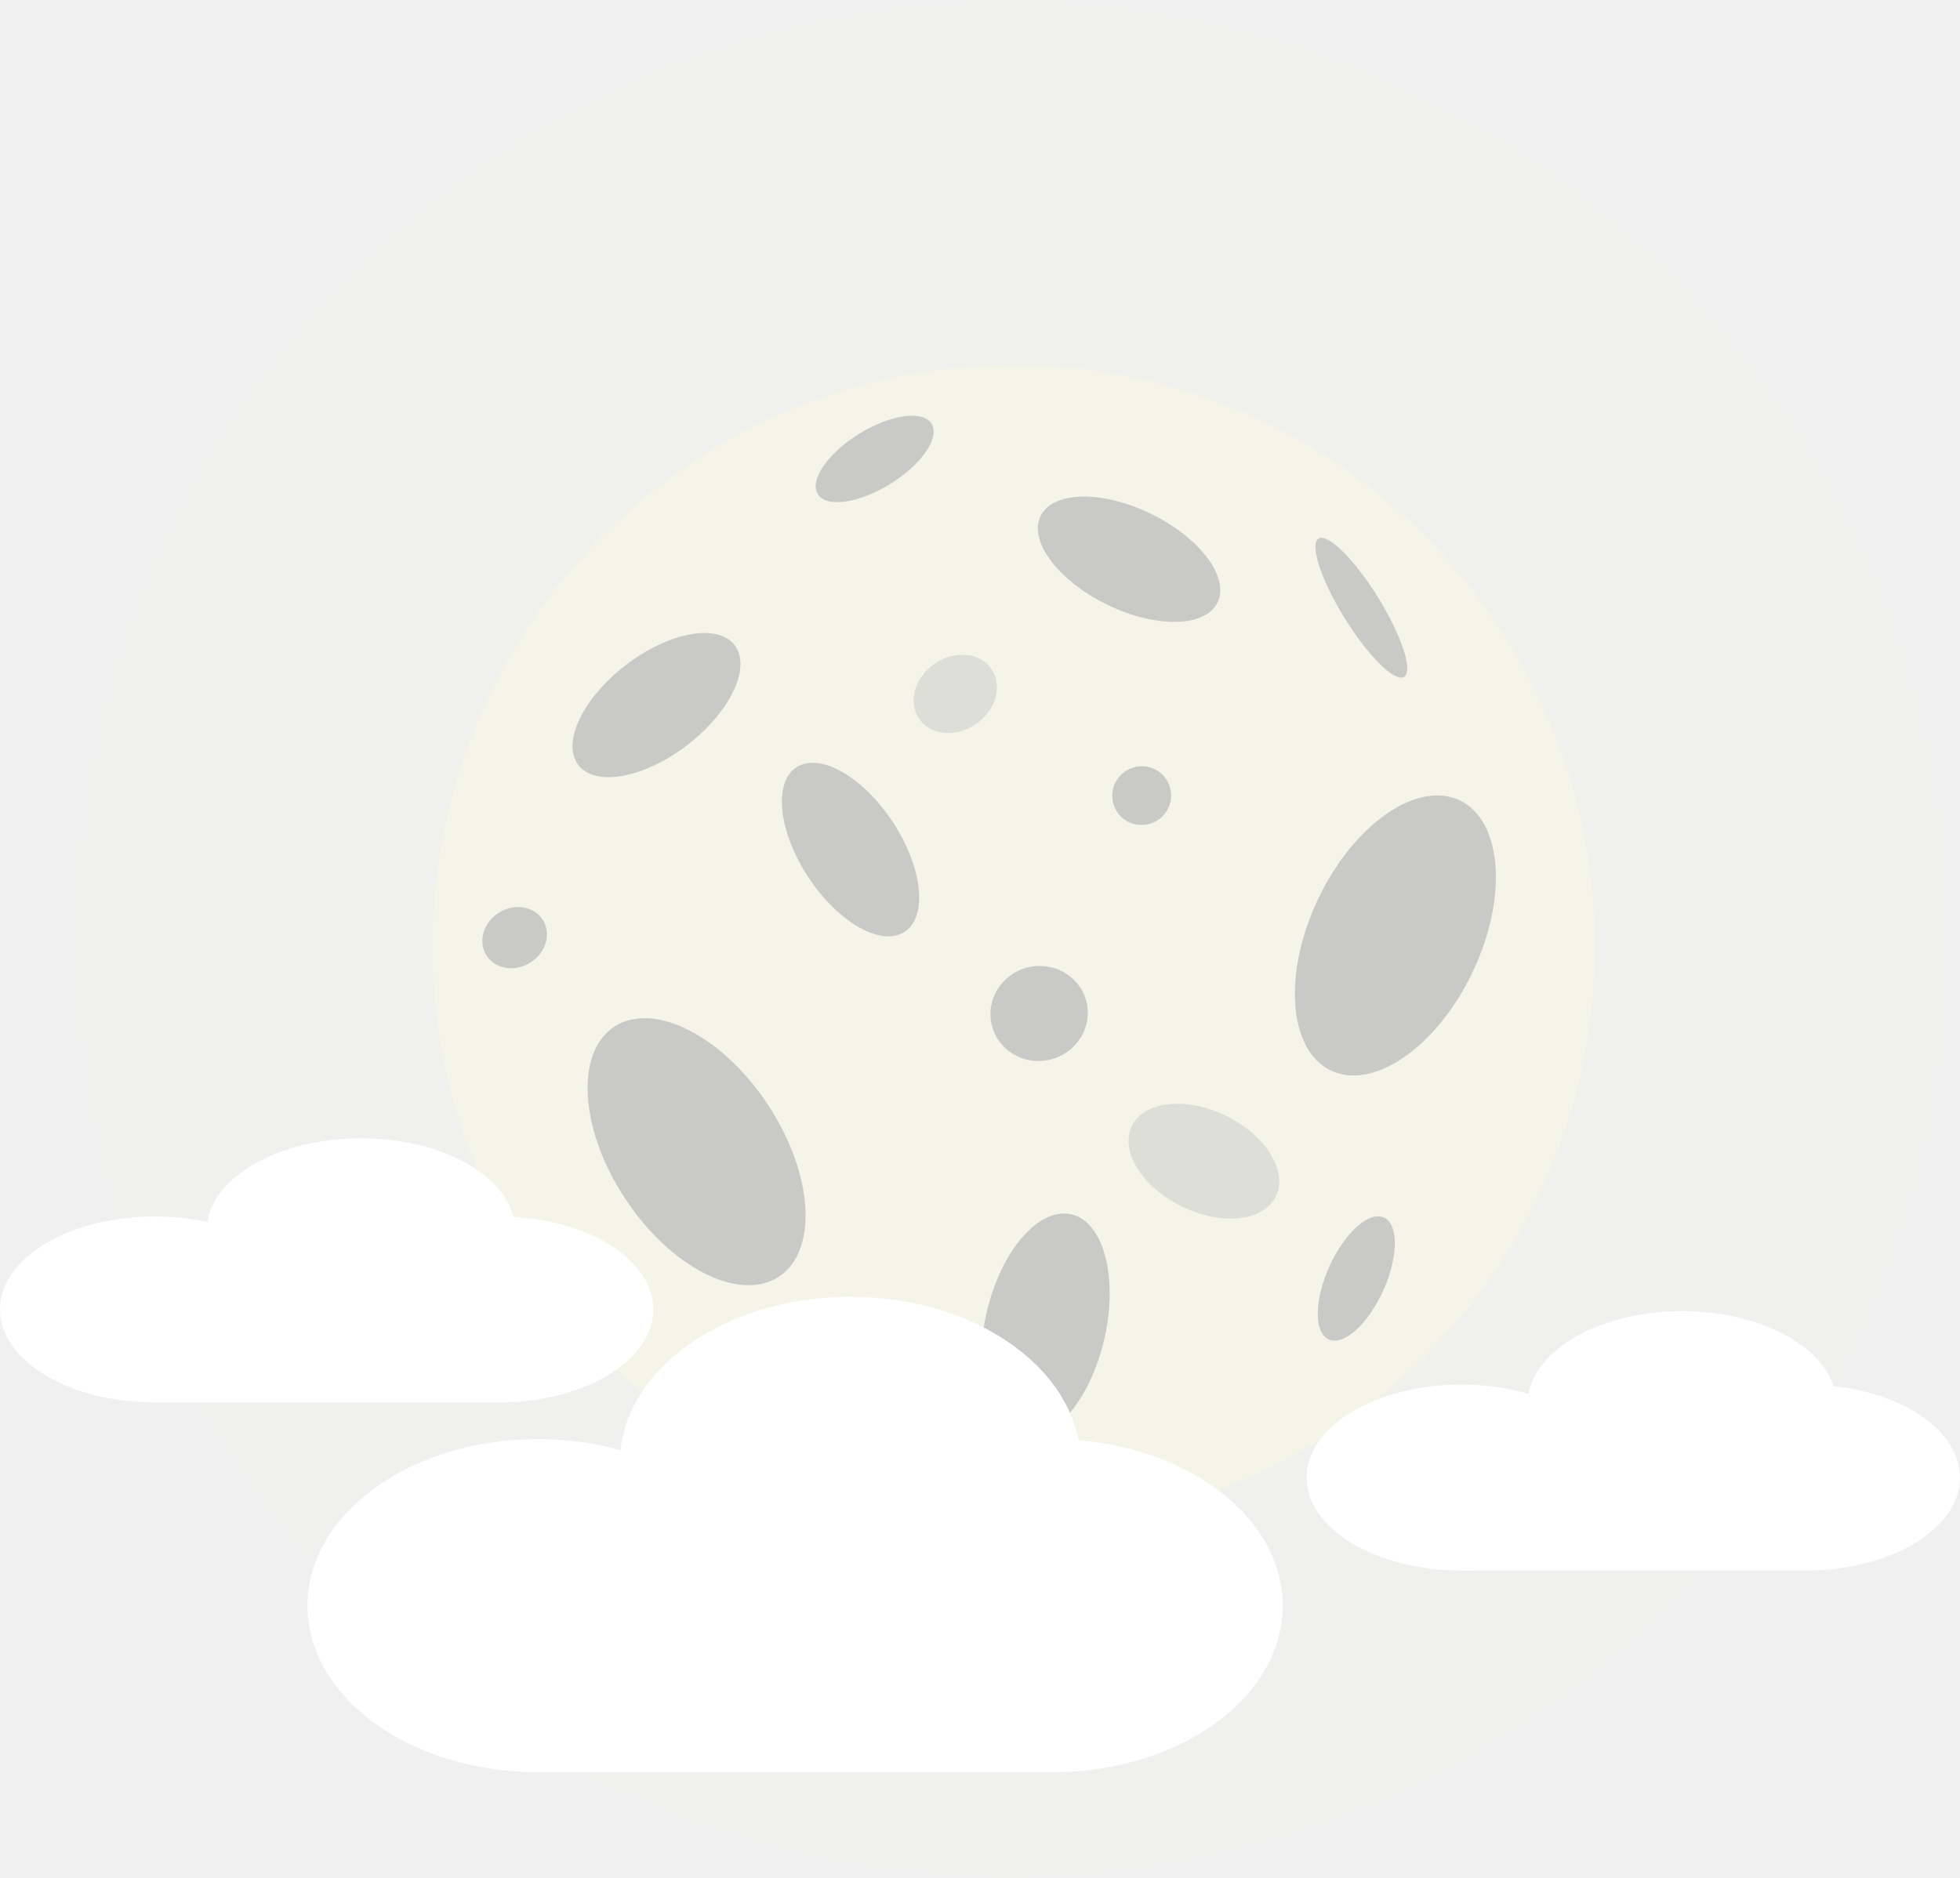
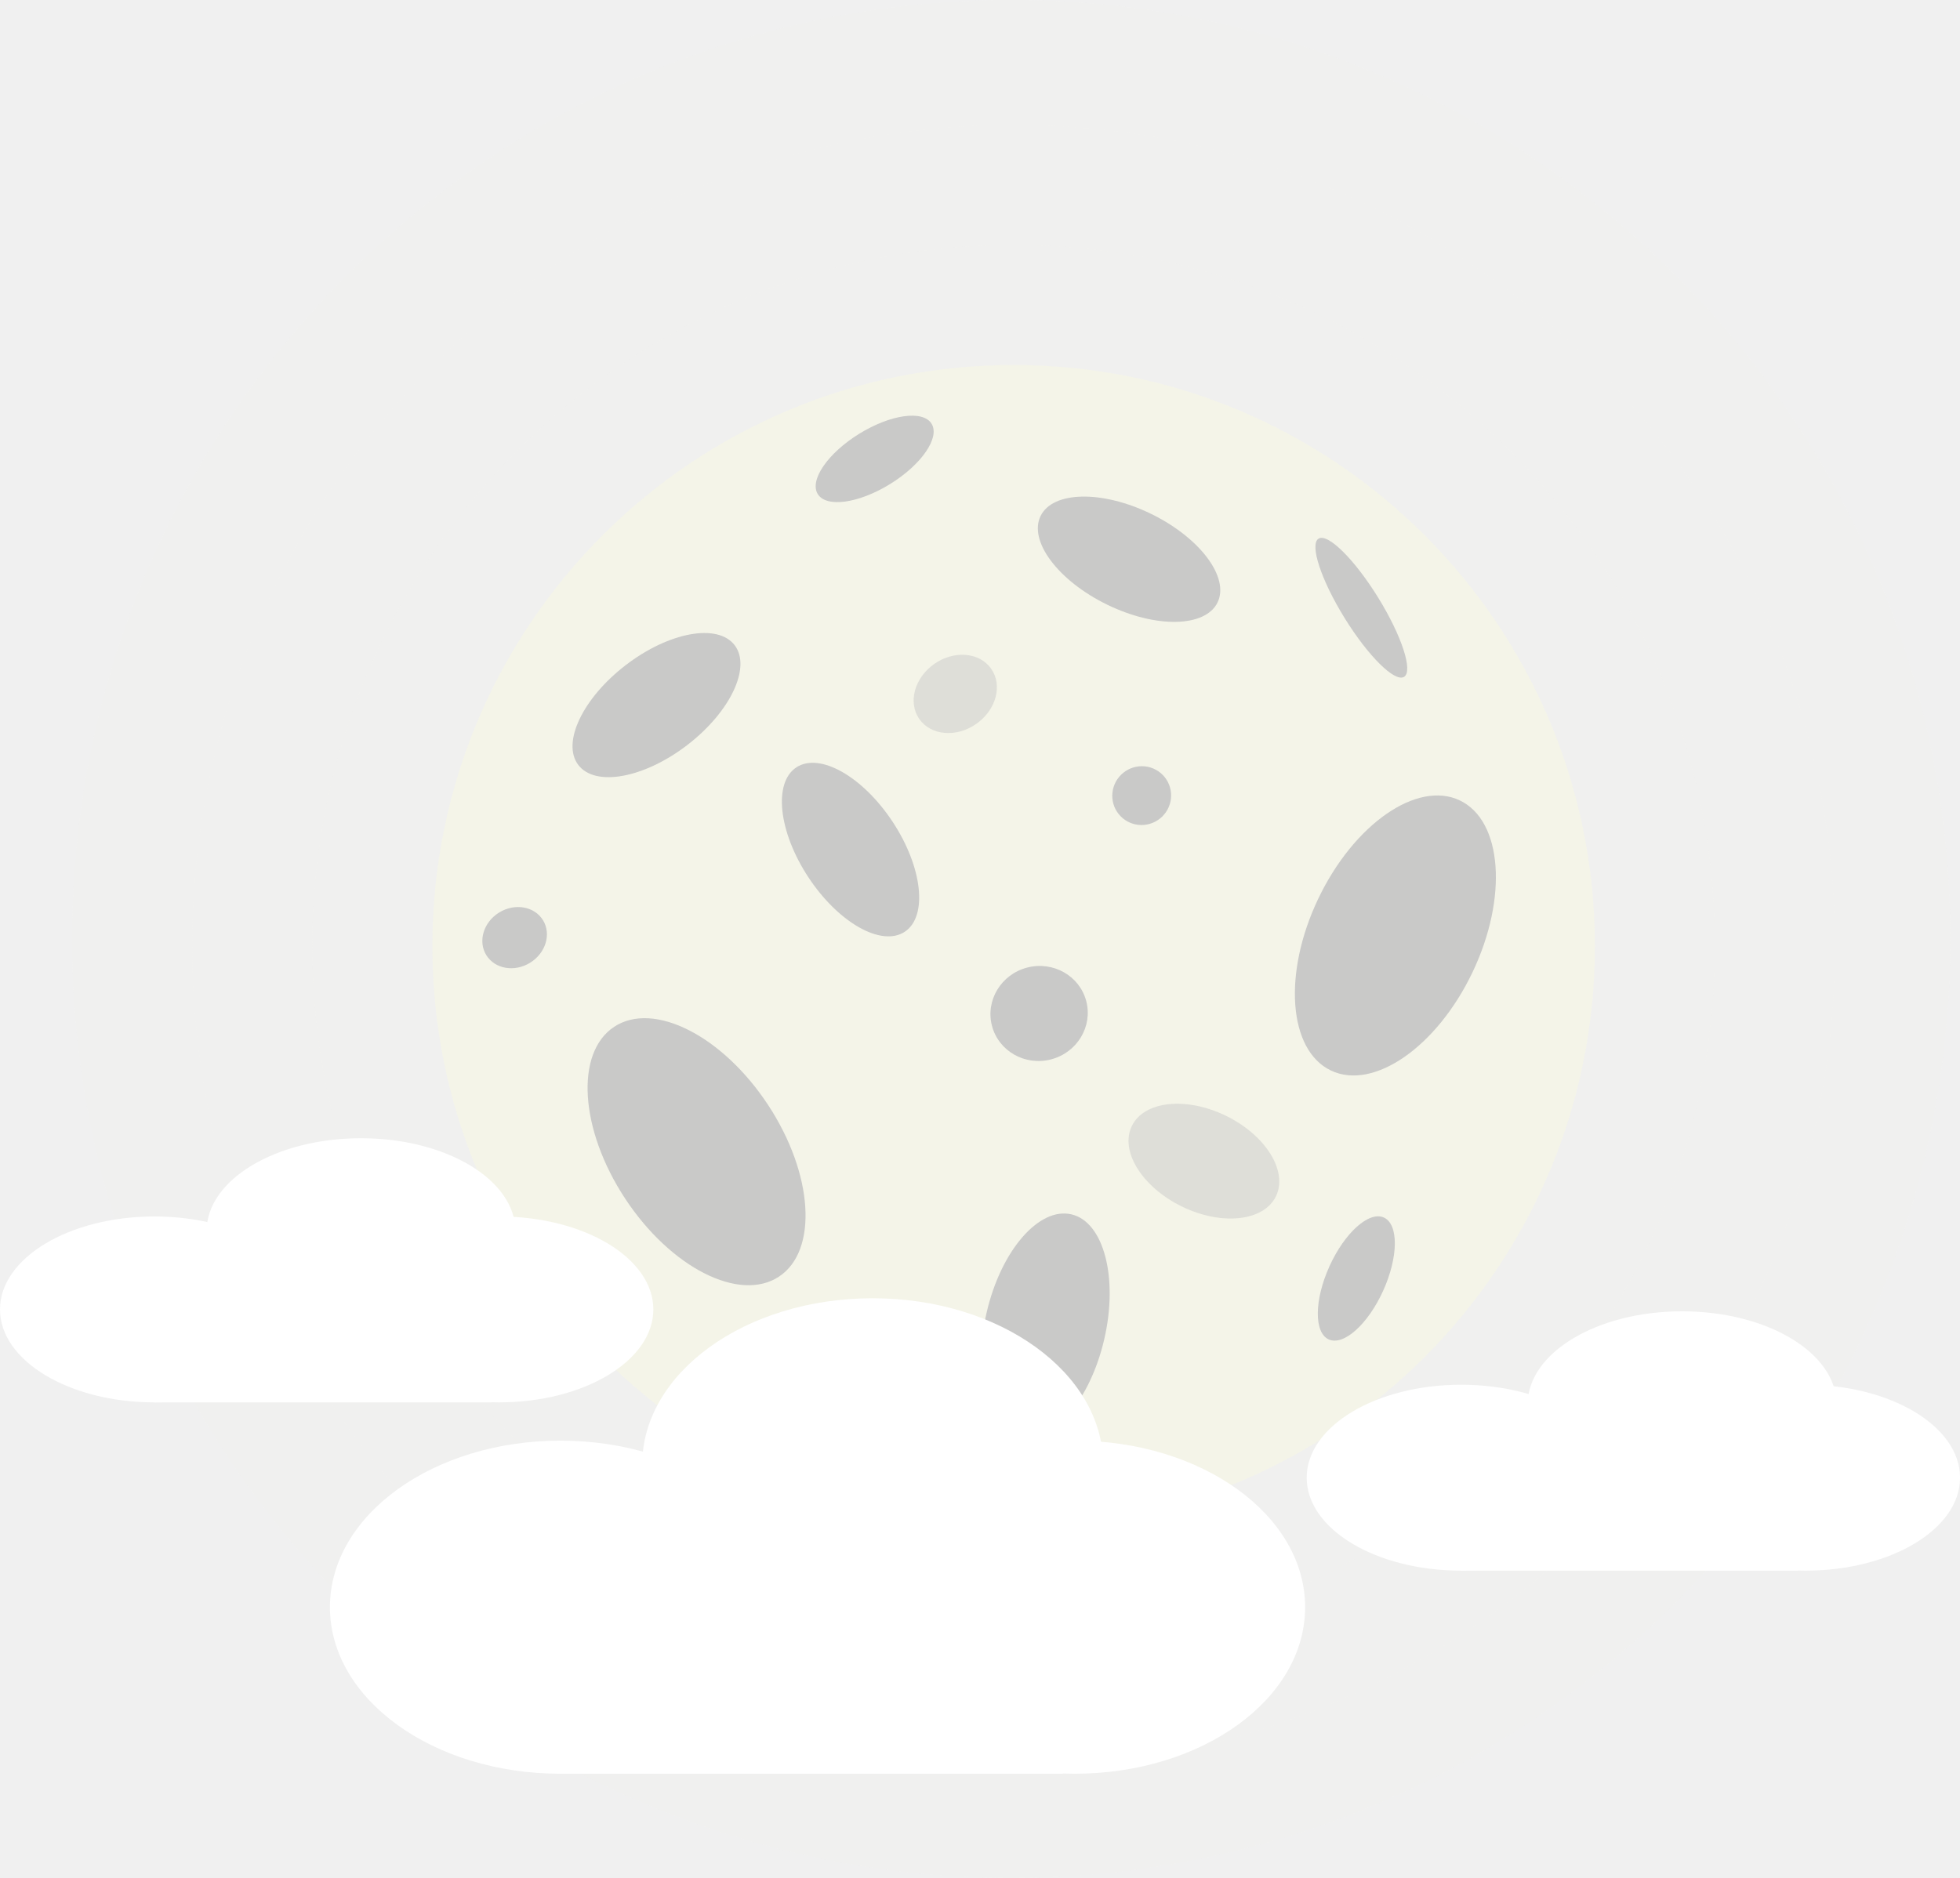
- <svg xmlns="http://www.w3.org/2000/svg" width="408" height="391" viewBox="0 0 408 391" fill="none">
-   <circle cx="211" cy="197" r="171" fill="#F4F4E8" fill-opacity="0.1" />
-   <circle cx="210.5" cy="195.5" r="195.5" fill="#F4F4E8" fill-opacity="0.1" />
-   <circle cx="211" cy="197" r="121" fill="#F4F4E8" />
-   <ellipse cx="136.655" cy="146.811" rx="10.5" ry="20.5" transform="rotate(52.4958 136.655 146.811)" fill="#C4C4C4" />
-   <ellipse cx="282.336" cy="266.199" rx="6.142" ry="13.926" transform="rotate(24.3411 282.336 266.199)" fill="#C4C4C4" />
-   <ellipse cx="182.074" cy="95.55" rx="6.142" ry="13.926" transform="rotate(58.257 182.074 95.5498)" fill="#C4C4C4" />
-   <ellipse cx="107.126" cy="195.229" rx="6.142" ry="6.932" transform="rotate(58.257 107.126 195.229)" fill="#C4C4C4" />
-   <ellipse cx="283.378" cy="126.539" rx="16.919" ry="4.088" transform="rotate(58.257 283.378 126.539)" fill="#C4C4C4" />
-   <ellipse cx="216.304" cy="211.021" rx="9.877" ry="10.144" transform="rotate(-104.583 216.304 211.021)" fill="#C4C4C4" />
-   <ellipse cx="237.659" cy="165.659" rx="6.142" ry="6.105" transform="rotate(-44.3195 237.659 165.659)" fill="#C4C4C4" />
-   <ellipse cx="235.029" cy="116.44" rx="10.5" ry="20.5" transform="rotate(116.067 235.029 116.44)" fill="#C4C4C4" />
-   <ellipse cx="250.607" cy="241.766" rx="10.5" ry="16.691" transform="rotate(116.067 250.607 241.766)" fill="#C4C4C4" fill-opacity="0.5" />
-   <ellipse cx="172.954" cy="291.792" rx="10.5" ry="12.124" transform="rotate(55.008 172.954 291.792)" fill="#C4C4C4" fill-opacity="0.5" />
-   <ellipse cx="198.852" cy="144.482" rx="7.623" ry="9.131" transform="rotate(55.008 198.852 144.482)" fill="#C4C4C4" fill-opacity="0.5" />
-   <ellipse cx="217.625" cy="276.059" rx="23.835" ry="12.554" transform="rotate(103.087 217.625 276.059)" fill="#C4C4C4" />
-   <ellipse cx="177.05" cy="176.895" rx="10.5" ry="20.5" transform="rotate(-33.3955 177.05 176.895)" fill="#C4C4C4" />
-   <ellipse cx="145" cy="239.803" rx="17.788" ry="31.156" transform="rotate(-33.3955 145 239.803)" fill="#C4C4C4" />
-   <ellipse cx="290.468" cy="194.779" rx="17.788" ry="31.156" transform="rotate(25.4995 290.468 194.779)" fill="#C4C4C4" />
-   <circle cx="211" cy="197" r="146" fill="#F4F4E8" fill-opacity="0.1" />
-   <ellipse cx="304.145" cy="307.645" rx="32.145" ry="19.355" fill="white" />
-   <ellipse cx="375.855" cy="307.645" rx="32.145" ry="19.355" fill="white" />
-   <ellipse cx="350.145" cy="292.355" rx="32.145" ry="19.355" fill="white" />
-   <rect x="304.145" y="305.323" width="70.061" height="21.677" fill="white" />
-   <ellipse cx="32.145" cy="272.645" rx="32.145" ry="19.355" fill="white" />
-   <ellipse cx="103.855" cy="272.645" rx="32.145" ry="19.355" fill="white" />
-   <ellipse cx="75.145" cy="256.355" rx="32.145" ry="19.355" fill="white" />
-   <rect x="32.145" y="270.323" width="70.061" height="21.677" fill="white" />
-   <ellipse cx="111.982" cy="334.323" rx="47.982" ry="34.677" fill="white" />
-   <ellipse cx="219.018" cy="334.323" rx="47.982" ry="34.677" fill="white" />
-   <ellipse cx="176.982" cy="304.677" rx="47.982" ry="34.677" fill="white" />
-   <rect x="111.982" y="330.161" width="104.576" height="38.839" fill="white" />
+ <svg xmlns="http://www.w3.org/2000/svg" id="el1RZ4U3nbB1" viewBox="0 0 408 391" shape-rendering="geometricPrecision" text-rendering="geometricPrecision">
+   <circle id="el1RZ4U3nbB2" r="171" transform="matrix(1 0 0 1 211 197)" fill="rgb(244,244,232)" fill-opacity="0.1" stroke="none" stroke-width="1" />
+   <circle id="el1RZ4U3nbB3" r="195.5" transform="matrix(1 0 0 1 210.5 195.5)" fill="rgb(244,244,232)" fill-opacity="0.1" stroke="none" stroke-width="1" />
+   <circle id="el1RZ4U3nbB4" r="121" transform="matrix(1 0 0 1 211 197)" fill="rgb(244,244,232)" stroke="none" stroke-width="1" />
+   <ellipse id="el1RZ4U3nbB5" rx="10.5" ry="20.5" transform="matrix(0.60882 0.793309 -0.793309 0.60882 136.6548 146.811)" fill="rgb(196,196,196)" stroke="none" stroke-width="1" />
+   <ellipse id="el1RZ4U3nbB6" rx="6.142" ry="13.926" transform="matrix(0.911108 0.412168 -0.412168 0.911108 282.3359 266.199)" fill="rgb(196,196,196)" stroke="none" stroke-width="1" />
+   <ellipse id="el1RZ4U3nbB7" rx="6.142" ry="13.926" transform="matrix(0.52611 0.850417 -0.850417 0.52611 182.0738 95.54945)" fill="rgb(196,196,196)" stroke="none" stroke-width="1" />
+   <ellipse id="el1RZ4U3nbB8" rx="6.142" ry="6.932" transform="matrix(0.52611 0.850417 -0.850417 0.52611 107.126 195.229)" fill="rgb(196,196,196)" stroke="none" stroke-width="1" />
+   <ellipse id="el1RZ4U3nbB9" rx="16.919" ry="4.088" transform="matrix(0.52611 0.850417 -0.850417 0.52611 283.3781 126.5388)" fill="rgb(196,196,196)" stroke="none" stroke-width="1" />
+   <ellipse id="el1RZ4U3nbB10" rx="9.877" ry="10.144" transform="matrix(-0.251782 -0.967784 0.967784 -0.251782 216.3041 211.0212)" fill="rgb(196,196,196)" stroke="none" stroke-width="1" />
+   <ellipse id="el1RZ4U3nbB11" rx="6.142" ry="6.105" transform="matrix(0.715455 -0.698659 0.698659 0.715455 237.659 165.659)" fill="rgb(196,196,196)" stroke="none" stroke-width="1" />
+   <ellipse id="el1RZ4U3nbB12" rx="10.5" ry="20.5" transform="matrix(-0.439422 0.898281 -0.898281 -0.439422 235.0293 116.44)" fill="rgb(196,196,196)" stroke="none" stroke-width="1" />
+   <ellipse id="el1RZ4U3nbB13" rx="10.5" ry="16.691" transform="matrix(-0.439422 0.898281 -0.898281 -0.439422 250.607 241.7662)" fill="rgb(196,196,196)" fill-opacity="0.5" stroke="none" stroke-width="1" />
+   <ellipse id="el1RZ4U3nbB14" rx="10.5" ry="12.124" transform="matrix(0.573462 0.819232 -0.819232 0.573462 172.9542 291.792)" fill="rgb(196,196,196)" fill-opacity="0.5" stroke="none" stroke-width="1" />
+   <ellipse id="el1RZ4U3nbB15" rx="7.623" ry="9.131" transform="matrix(0.573462 0.819232 -0.819232 0.573462 198.8518 144.4819)" fill="rgb(196,196,196)" fill-opacity="0.5" stroke="none" stroke-width="1" />
+   <ellipse id="el1RZ4U3nbB16" rx="23.835" ry="12.554" transform="matrix(-0.22643 0.974027 -0.974027 -0.22643 217.6251 276.0587)" fill="rgb(196,196,196)" stroke="none" stroke-width="1" />
+   <ellipse id="el1RZ4U3nbB17" rx="10.5" ry="20.5" transform="matrix(0.834891 -0.550415 0.550415 0.834891 177.05 176.8951)" fill="rgb(196,196,196)" stroke="none" stroke-width="1" />
+   <ellipse id="el1RZ4U3nbB18" rx="17.788" ry="31.156" transform="matrix(0.834891 -0.550415 0.550415 0.834891 145.0004 239.8032)" fill="rgb(196,196,196)" stroke="none" stroke-width="1" />
+   <ellipse id="el1RZ4U3nbB19" rx="17.788" ry="31.156" transform="matrix(0.902589 0.430503 -0.430503 0.902589 290.4683 194.7788)" fill="rgb(196,196,196)" stroke="none" stroke-width="1" />
+   <circle id="el1RZ4U3nbB20" r="146" transform="matrix(1 0 0 1 211 197)" fill="rgb(244,244,232)" fill-opacity="0.1" stroke="none" stroke-width="1" />
+   <g id="el1RZ4U3nbB21" transform="matrix(1 0 0 1 0.008018 0.031358)">
+     <ellipse id="el1RZ4U3nbB22" rx="32.145" ry="19.355" transform="matrix(1 0 0 1 304.145 307.645)" fill="rgb(255,255,255)" stroke="none" stroke-width="1" />
+     <ellipse id="el1RZ4U3nbB23" rx="32.145" ry="19.355" transform="matrix(1 0 0 1 375.855 307.645)" fill="rgb(255,255,255)" stroke="none" stroke-width="1" />
+     <ellipse id="el1RZ4U3nbB24" rx="32.145" ry="19.355" transform="matrix(1 0 0 1 350.145 292.355)" fill="rgb(255,255,255)" stroke="none" stroke-width="1" />
+     <rect id="el1RZ4U3nbB25" width="70.061" height="21.677" rx="0" ry="0" transform="matrix(1 0 0 1 304.145 305.323)" fill="rgb(255,255,255)" stroke="none" stroke-width="1" />
+   </g>
+   <g id="el1RZ4U3nbB26" transform="matrix(1 0 0 1 0 -0.004024)">
+     <ellipse id="el1RZ4U3nbB27" rx="32.145" ry="19.355" transform="matrix(1 0 0 1 32.1455 272.645)" fill="rgb(255,255,255)" stroke="none" stroke-width="1" />
+     <ellipse id="el1RZ4U3nbB28" rx="32.145" ry="19.355" transform="matrix(1 0 0 1 103.855 272.645)" fill="rgb(255,255,255)" stroke="none" stroke-width="1" />
+     <ellipse id="el1RZ4U3nbB29" rx="32.145" ry="19.355" transform="matrix(1 0 0 1 75.1455 256.355)" fill="rgb(255,255,255)" stroke="none" stroke-width="1" />
+     <rect id="el1RZ4U3nbB30" width="70.061" height="21.677" rx="0" ry="0" transform="matrix(1 0 0 1 32.1455 270.323)" fill="rgb(255,255,255)" stroke="none" stroke-width="1" />
+   </g>
+   <g id="el1RZ4U3nbB31" transform="matrix(1 0 0 1 4.678957 0.31665)">
+     <ellipse id="el1RZ4U3nbB32" rx="47.982" ry="34.677" transform="matrix(1 0 0 1 111.982 334.323)" fill="rgb(255,255,255)" stroke="none" stroke-width="1" />
+     <ellipse id="el1RZ4U3nbB33" rx="47.982" ry="34.677" transform="matrix(1 0 0 1 219.018 334.323)" fill="rgb(255,255,255)" stroke="none" stroke-width="1" />
+     <ellipse id="el1RZ4U3nbB34" rx="47.982" ry="34.677" transform="matrix(1 0 0 1 176.982 304.677)" fill="rgb(255,255,255)" stroke="none" stroke-width="1" />
+     <rect id="el1RZ4U3nbB35" width="104.576" height="38.839" rx="0" ry="0" transform="matrix(1 0 0 1 111.982 330.161)" fill="rgb(255,255,255)" stroke="none" stroke-width="1" />
+   </g>
</svg>
